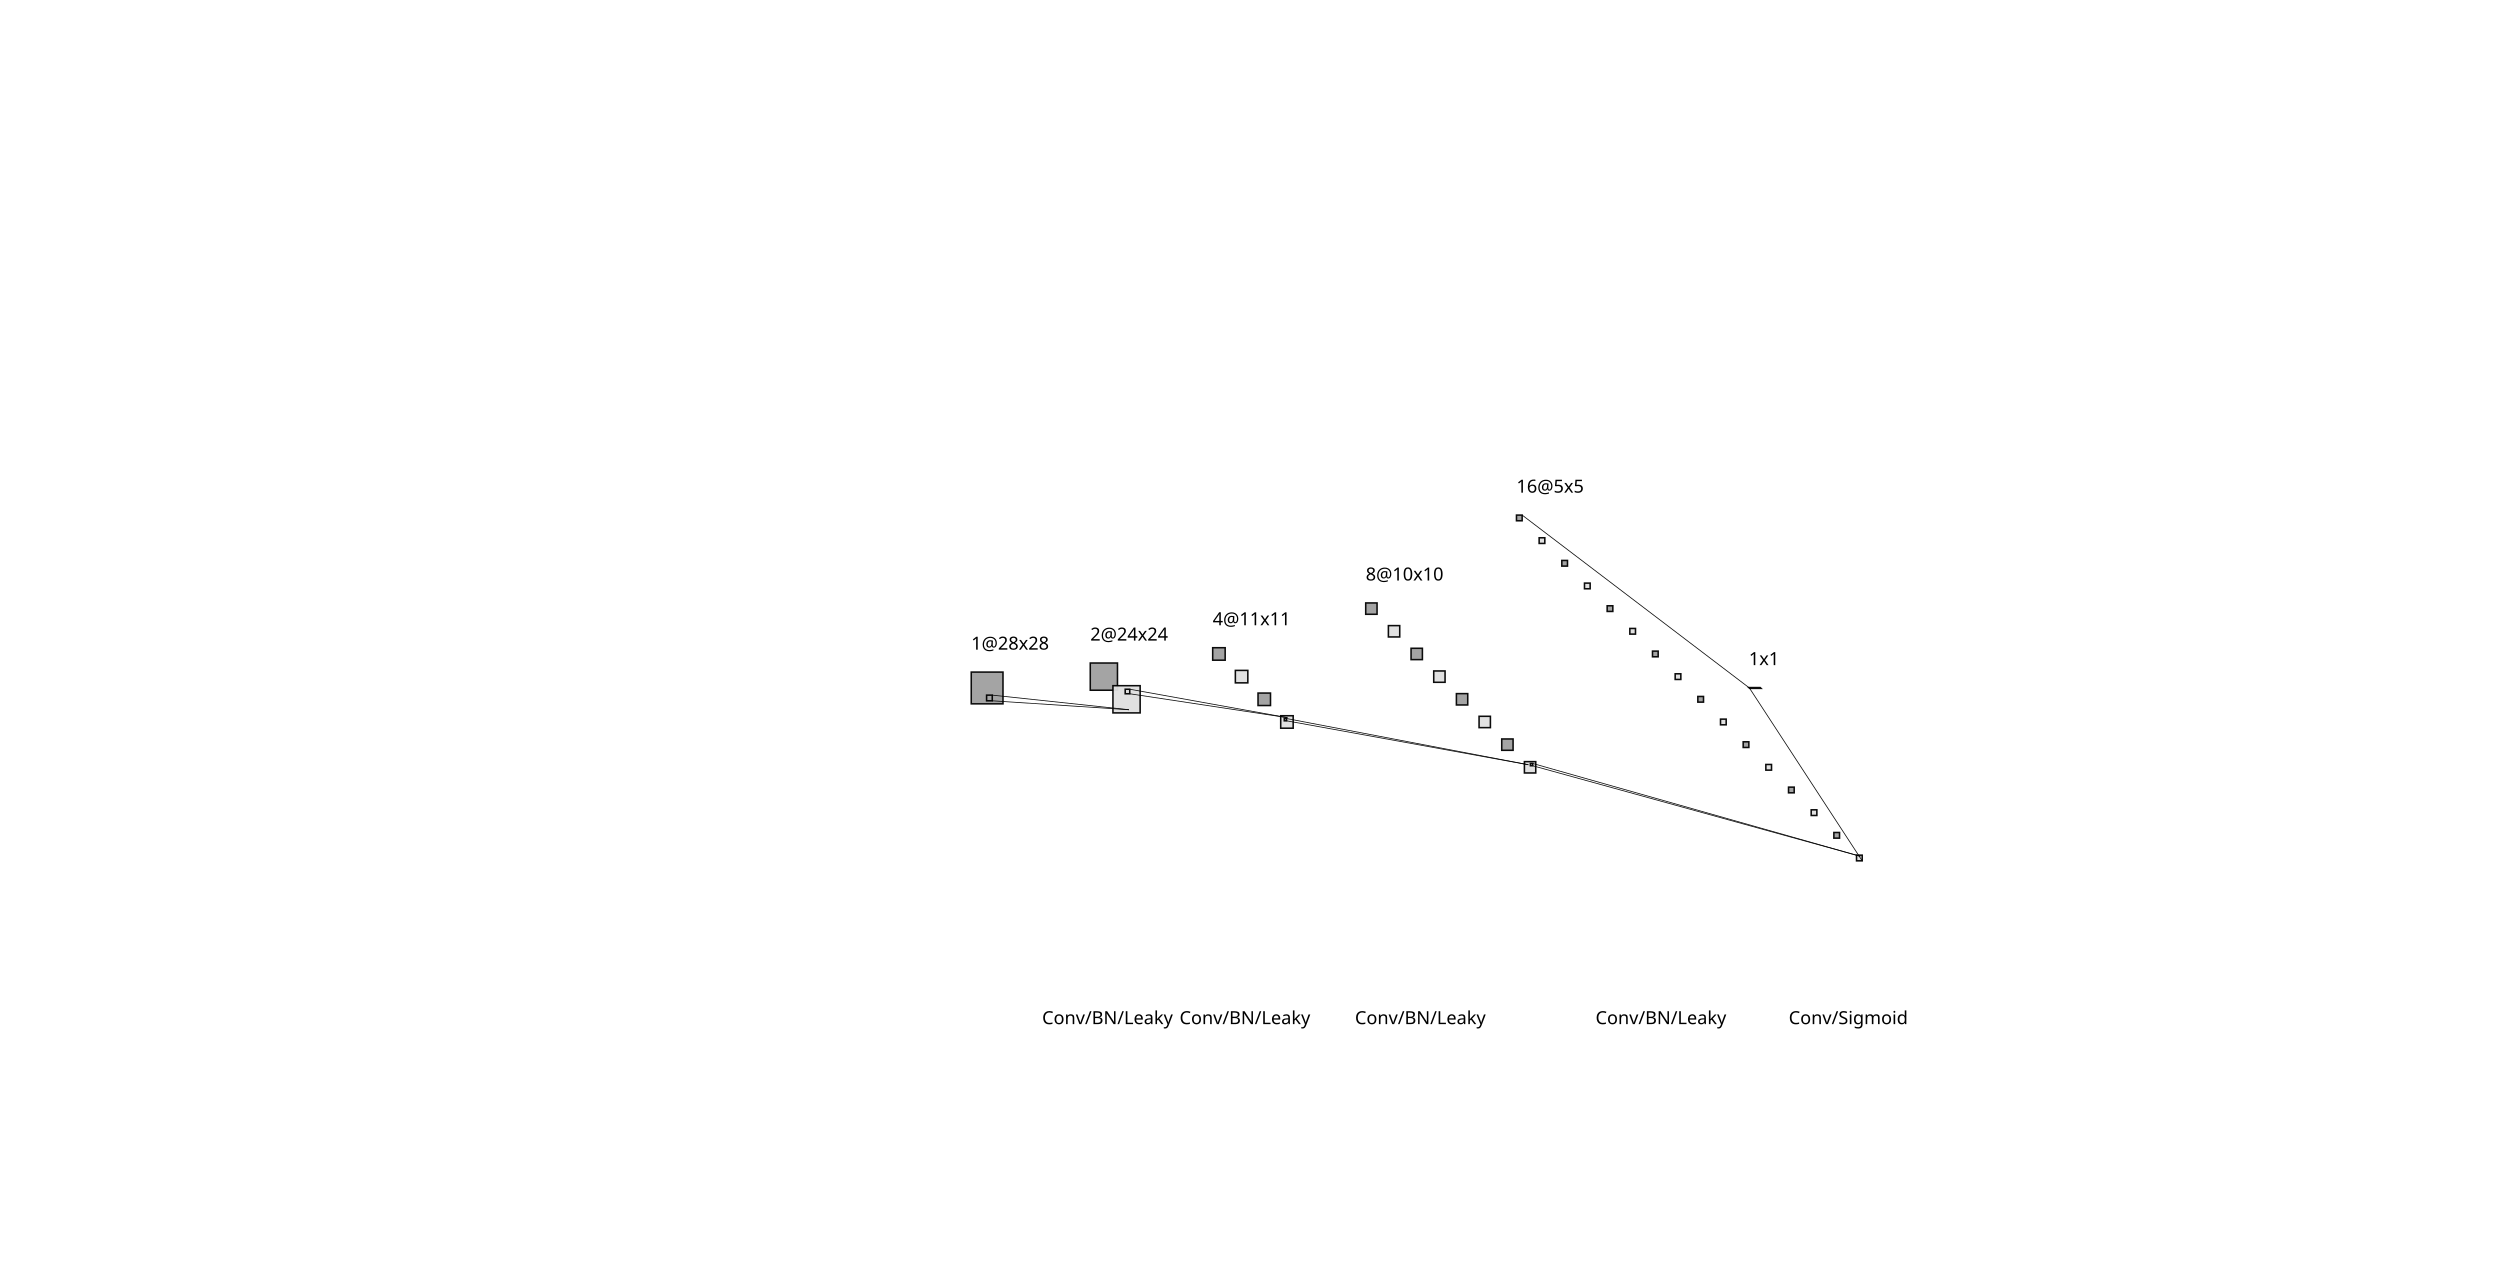
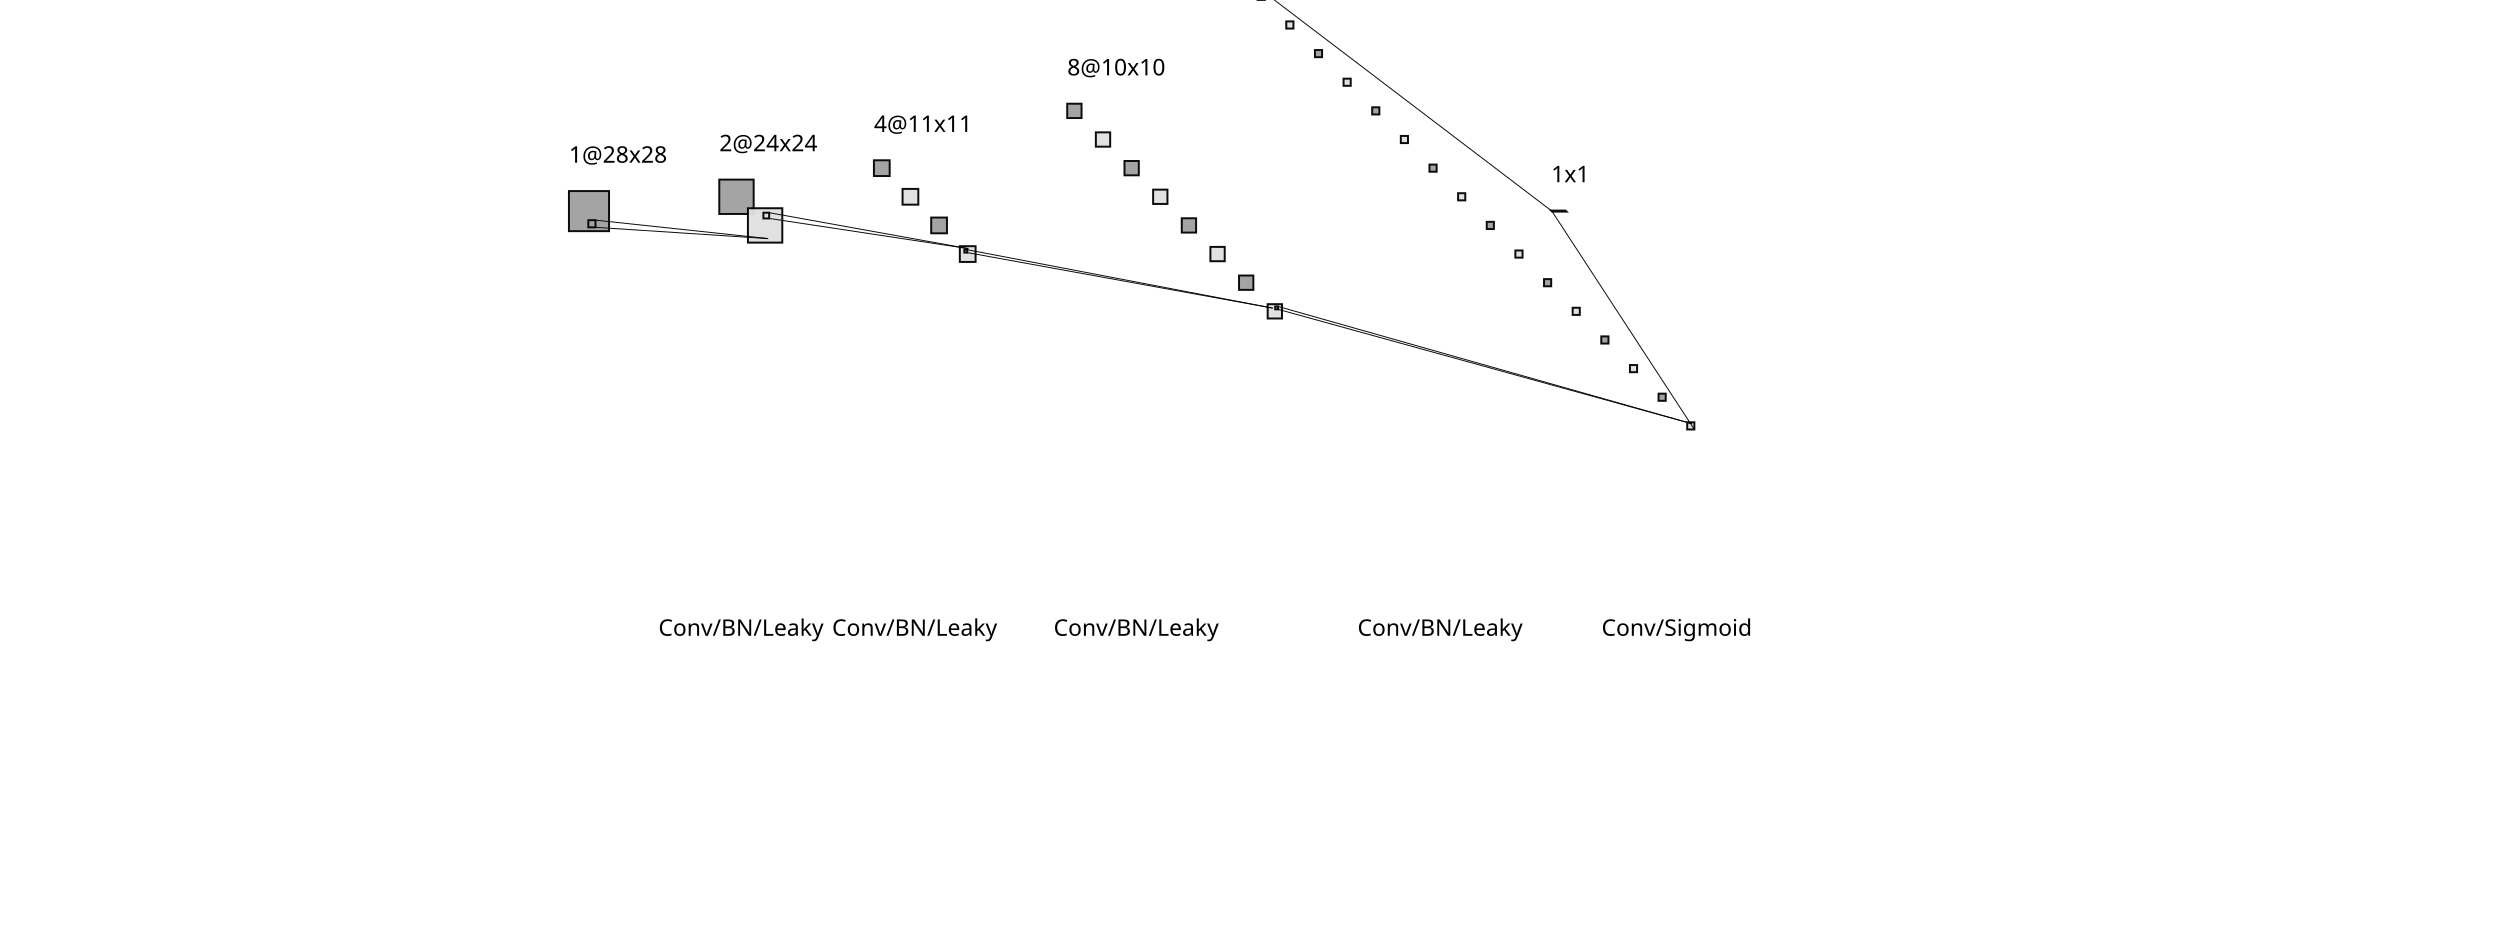
- <svg xmlns="http://www.w3.org/2000/svg" width="1920" height="969" style="cursor: move;">
+ <svg xmlns="http://www.w3.org/2000/svg" viewBox="400 400 1520 569" style="cursor: move;">
  <g transform="translate(573.9849,106.5709) scale(0.8705506)">
    <rect class="rect" id="0_0" width="28" height="28" x="197.5" y="470.5" style="fill: rgb(160, 160, 160); stroke: black; stroke-width: 1.38; opacity: 0.95;" />
    <rect class="rect" id="1_0" width="24" height="24" x="302.5" y="462.5" style="fill: rgb(160, 160, 160); stroke: black; stroke-width: 1.38; opacity: 0.95;" />
    <rect class="rect" id="1_1" width="24" height="24" x="322.5" y="482.5" style="fill: rgb(224, 224, 224); stroke: black; stroke-width: 1.38; opacity: 0.95;" />
    <rect class="rect" id="2_0" width="11" height="11" x="410.5" y="449" style="fill: rgb(160, 160, 160); stroke: black; stroke-width: 1.38; opacity: 0.95;" />
    <rect class="rect" id="2_1" width="11" height="11" x="430.5" y="469" style="fill: rgb(224, 224, 224); stroke: black; stroke-width: 1.38; opacity: 0.95;" />
    <rect class="rect" id="2_2" width="11" height="11" x="450.5" y="489" style="fill: rgb(160, 160, 160); stroke: black; stroke-width: 1.38; opacity: 0.95;" />
    <rect class="rect" id="2_3" width="11" height="11" x="470.5" y="509" style="fill: rgb(224, 224, 224); stroke: black; stroke-width: 1.38; opacity: 0.95;" />
    <rect class="rect" id="3_0" width="10" height="10" x="545.5" y="409.5" style="fill: rgb(160, 160, 160); stroke: black; stroke-width: 1.38; opacity: 0.95;" />
    <rect class="rect" id="3_1" width="10" height="10" x="565.5" y="429.5" style="fill: rgb(224, 224, 224); stroke: black; stroke-width: 1.38; opacity: 0.95;" />
    <rect class="rect" id="3_2" width="10" height="10" x="585.5" y="449.5" style="fill: rgb(160, 160, 160); stroke: black; stroke-width: 1.38; opacity: 0.95;" />
    <rect class="rect" id="3_3" width="10" height="10" x="605.5" y="469.5" style="fill: rgb(224, 224, 224); stroke: black; stroke-width: 1.38; opacity: 0.95;" />
    <rect class="rect" id="3_4" width="10" height="10" x="625.5" y="489.5" style="fill: rgb(160, 160, 160); stroke: black; stroke-width: 1.38; opacity: 0.95;" />
    <rect class="rect" id="3_5" width="10" height="10" x="645.5" y="509.5" style="fill: rgb(224, 224, 224); stroke: black; stroke-width: 1.38; opacity: 0.95;" />
    <rect class="rect" id="3_6" width="10" height="10" x="665.5" y="529.5" style="fill: rgb(160, 160, 160); stroke: black; stroke-width: 1.38; opacity: 0.95;" />
    <rect class="rect" id="3_7" width="10" height="10" x="685.5" y="549.5" style="fill: rgb(224, 224, 224); stroke: black; stroke-width: 1.38; opacity: 0.95;" />
    <rect class="rect" id="4_0" width="5" height="5" x="678.5" y="332" style="fill: rgb(160, 160, 160); stroke: black; stroke-width: 1.38; opacity: 0.95;" />
    <rect class="rect" id="4_1" width="5" height="5" x="698.5" y="352" style="fill: rgb(224, 224, 224); stroke: black; stroke-width: 1.38; opacity: 0.95;" />
    <rect class="rect" id="4_2" width="5" height="5" x="718.5" y="372" style="fill: rgb(160, 160, 160); stroke: black; stroke-width: 1.38; opacity: 0.95;" />
    <rect class="rect" id="4_3" width="5" height="5" x="738.5" y="392" style="fill: rgb(224, 224, 224); stroke: black; stroke-width: 1.38; opacity: 0.95;" />
    <rect class="rect" id="4_4" width="5" height="5" x="758.5" y="412" style="fill: rgb(160, 160, 160); stroke: black; stroke-width: 1.38; opacity: 0.95;" />
    <rect class="rect" id="4_5" width="5" height="5" x="778.5" y="432" style="fill: rgb(224, 224, 224); stroke: black; stroke-width: 1.38; opacity: 0.95;" />
    <rect class="rect" id="4_6" width="5" height="5" x="798.5" y="452" style="fill: rgb(160, 160, 160); stroke: black; stroke-width: 1.38; opacity: 0.95;" />
    <rect class="rect" id="4_7" width="5" height="5" x="818.5" y="472" style="fill: rgb(224, 224, 224); stroke: black; stroke-width: 1.38; opacity: 0.95;" />
    <rect class="rect" id="4_8" width="5" height="5" x="838.5" y="492" style="fill: rgb(160, 160, 160); stroke: black; stroke-width: 1.38; opacity: 0.95;" />
    <rect class="rect" id="4_9" width="5" height="5" x="858.5" y="512" style="fill: rgb(224, 224, 224); stroke: black; stroke-width: 1.38; opacity: 0.95;" />
    <rect class="rect" id="4_10" width="5" height="5" x="878.5" y="532" style="fill: rgb(160, 160, 160); stroke: black; stroke-width: 1.38; opacity: 0.95;" />
    <rect class="rect" id="4_11" width="5" height="5" x="898.5" y="552" style="fill: rgb(224, 224, 224); stroke: black; stroke-width: 1.38; opacity: 0.95;" />
    <rect class="rect" id="4_12" width="5" height="5" x="918.5" y="572" style="fill: rgb(160, 160, 160); stroke: black; stroke-width: 1.38; opacity: 0.95;" />
    <rect class="rect" id="4_13" width="5" height="5" x="938.5" y="592" style="fill: rgb(224, 224, 224); stroke: black; stroke-width: 1.38; opacity: 0.95;" />
    <rect class="rect" id="4_14" width="5" height="5" x="958.5" y="612" style="fill: rgb(160, 160, 160); stroke: black; stroke-width: 1.38; opacity: 0.95;" />
    <rect class="rect" id="4_15" width="5" height="5" x="978.5" y="632" style="fill: rgb(224, 224, 224); stroke: black; stroke-width: 1.38; opacity: 0.95;" />
    <rect class="conv" id="conv_0" width="5" height="5" x="211.038" y="490.833" style="fill-opacity: 0; stroke: black; stroke-width: 1.38; stroke-opacity: 0.95;" />
    <rect class="conv" id="conv_1" width="4" height="4" x="333.317" y="485.623" style="fill-opacity: 0; stroke: black; stroke-width: 1.38; stroke-opacity: 0.95;" />
    <rect class="conv" id="conv_2" width="2" height="2" x="473.655" y="511.478" style="fill-opacity: 0; stroke: black; stroke-width: 1.38; stroke-opacity: 0.95;" />
    <rect class="conv" id="conv_3" width="2" height="2" x="690.764" y="551.107" style="fill-opacity: 0; stroke: black; stroke-width: 1.38; stroke-opacity: 0.95;" />
    <line class="link" id="conv_0" x1="216.038" y1="495.833" x2="336.627" y2="503.717" style="stroke: black; stroke-width: 0.69; stroke-opacity: 0.95;" />
    <line class="link" id="conv_0" x1="216.038" y1="490.833" x2="336.627" y2="503.717" style="stroke: black; stroke-width: 0.69; stroke-opacity: 0.95;" />
    <line class="link" id="conv_1" x1="337.317" y1="489.623" x2="476.449" y2="510.718" style="stroke: black; stroke-width: 0.69; stroke-opacity: 0.95;" />
    <line class="link" id="conv_1" x1="337.317" y1="485.623" x2="476.449" y2="510.718" style="stroke: black; stroke-width: 0.69; stroke-opacity: 0.95;" />
    <line class="link" id="conv_2" x1="475.655" y1="513.478" x2="689.006" y2="552.253" style="stroke: black; stroke-width: 0.69; stroke-opacity: 0.95;" />
    <line class="link" id="conv_2" x1="475.655" y1="511.478" x2="689.006" y2="552.253" style="stroke: black; stroke-width: 0.69; stroke-opacity: 0.95;" />
    <line class="link" id="conv_3" x1="692.764" y1="553.107" x2="981.79" y2="633.005" style="stroke: black; stroke-width: 0.69; stroke-opacity: 0.95;" />
    <line class="link" id="conv_3" x1="692.764" y1="551.107" x2="981.79" y2="633.005" style="stroke: black; stroke-width: 0.69; stroke-opacity: 0.95;" />
    <polygon class="poly" id="fc_0" points="883.5,484.146 893.5,484.146 894.207,484.854 884.207,484.854" style="fill: rgb(224, 224, 224); stroke: black; stroke-width: 1.38; opacity: 0.95;" />
    <line class="line" id="fc_0" x1="983.5" y1="637" x2="884.207" y2="484.854" style="stroke: black; stroke-width: 0.69; stroke-opacity: 0.95;" />
    <line class="line" id="fc_0" x1="683.5" y1="332" x2="883.5" y2="484.146" style="stroke: black; stroke-width: 0.69; stroke-opacity: 0.95;" />
    <text class="text" dy=".35em" font-family="sans-serif" x="260" y="775.5" style="font-size: 16px;">Conv/BN/Leaky</text>
    <text class="text" dy=".35em" font-family="sans-serif" x="381.25" y="775.5" style="font-size: 16px;">Conv/BN/Leaky</text>
    <text class="text" dy=".35em" font-family="sans-serif" x="536" y="775.5" style="font-size: 16px;">Conv/BN/Leaky</text>
    <text class="text" dy=".35em" font-family="sans-serif" x="748.25" y="775.5" style="font-size: 16px;">Conv/BN/Leaky</text>
    <text class="text" dy=".35em" font-family="sans-serif" x="918.677" y="775.5" style="font-size: 16px;">Conv/Sigmoid</text>
    <text class="info" dy="-0.3em" font-family="sans-serif" x="197.5" y="455.5" style="font-size: 16px;">1@28x28</text>
    <text class="info" dy="-0.3em" font-family="sans-serif" x="302.5" y="447.5" style="font-size: 16px;">2@24x24</text>
    <text class="info" dy="-0.3em" font-family="sans-serif" x="410.5" y="434" style="font-size: 16px;">4@11x11</text>
    <text class="info" dy="-0.3em" font-family="sans-serif" x="545.5" y="394.5" style="font-size: 16px;">8@10x10</text>
    <text class="info" dy="-0.3em" font-family="sans-serif" x="678.5" y="317" style="font-size: 16px;">16@5x5</text>
    <text class="info" dy="-0.3em" font-family="sans-serif" x="883.5" y="469.146" style="font-size: 16px;">1x1</text>
  </g>
</svg>
